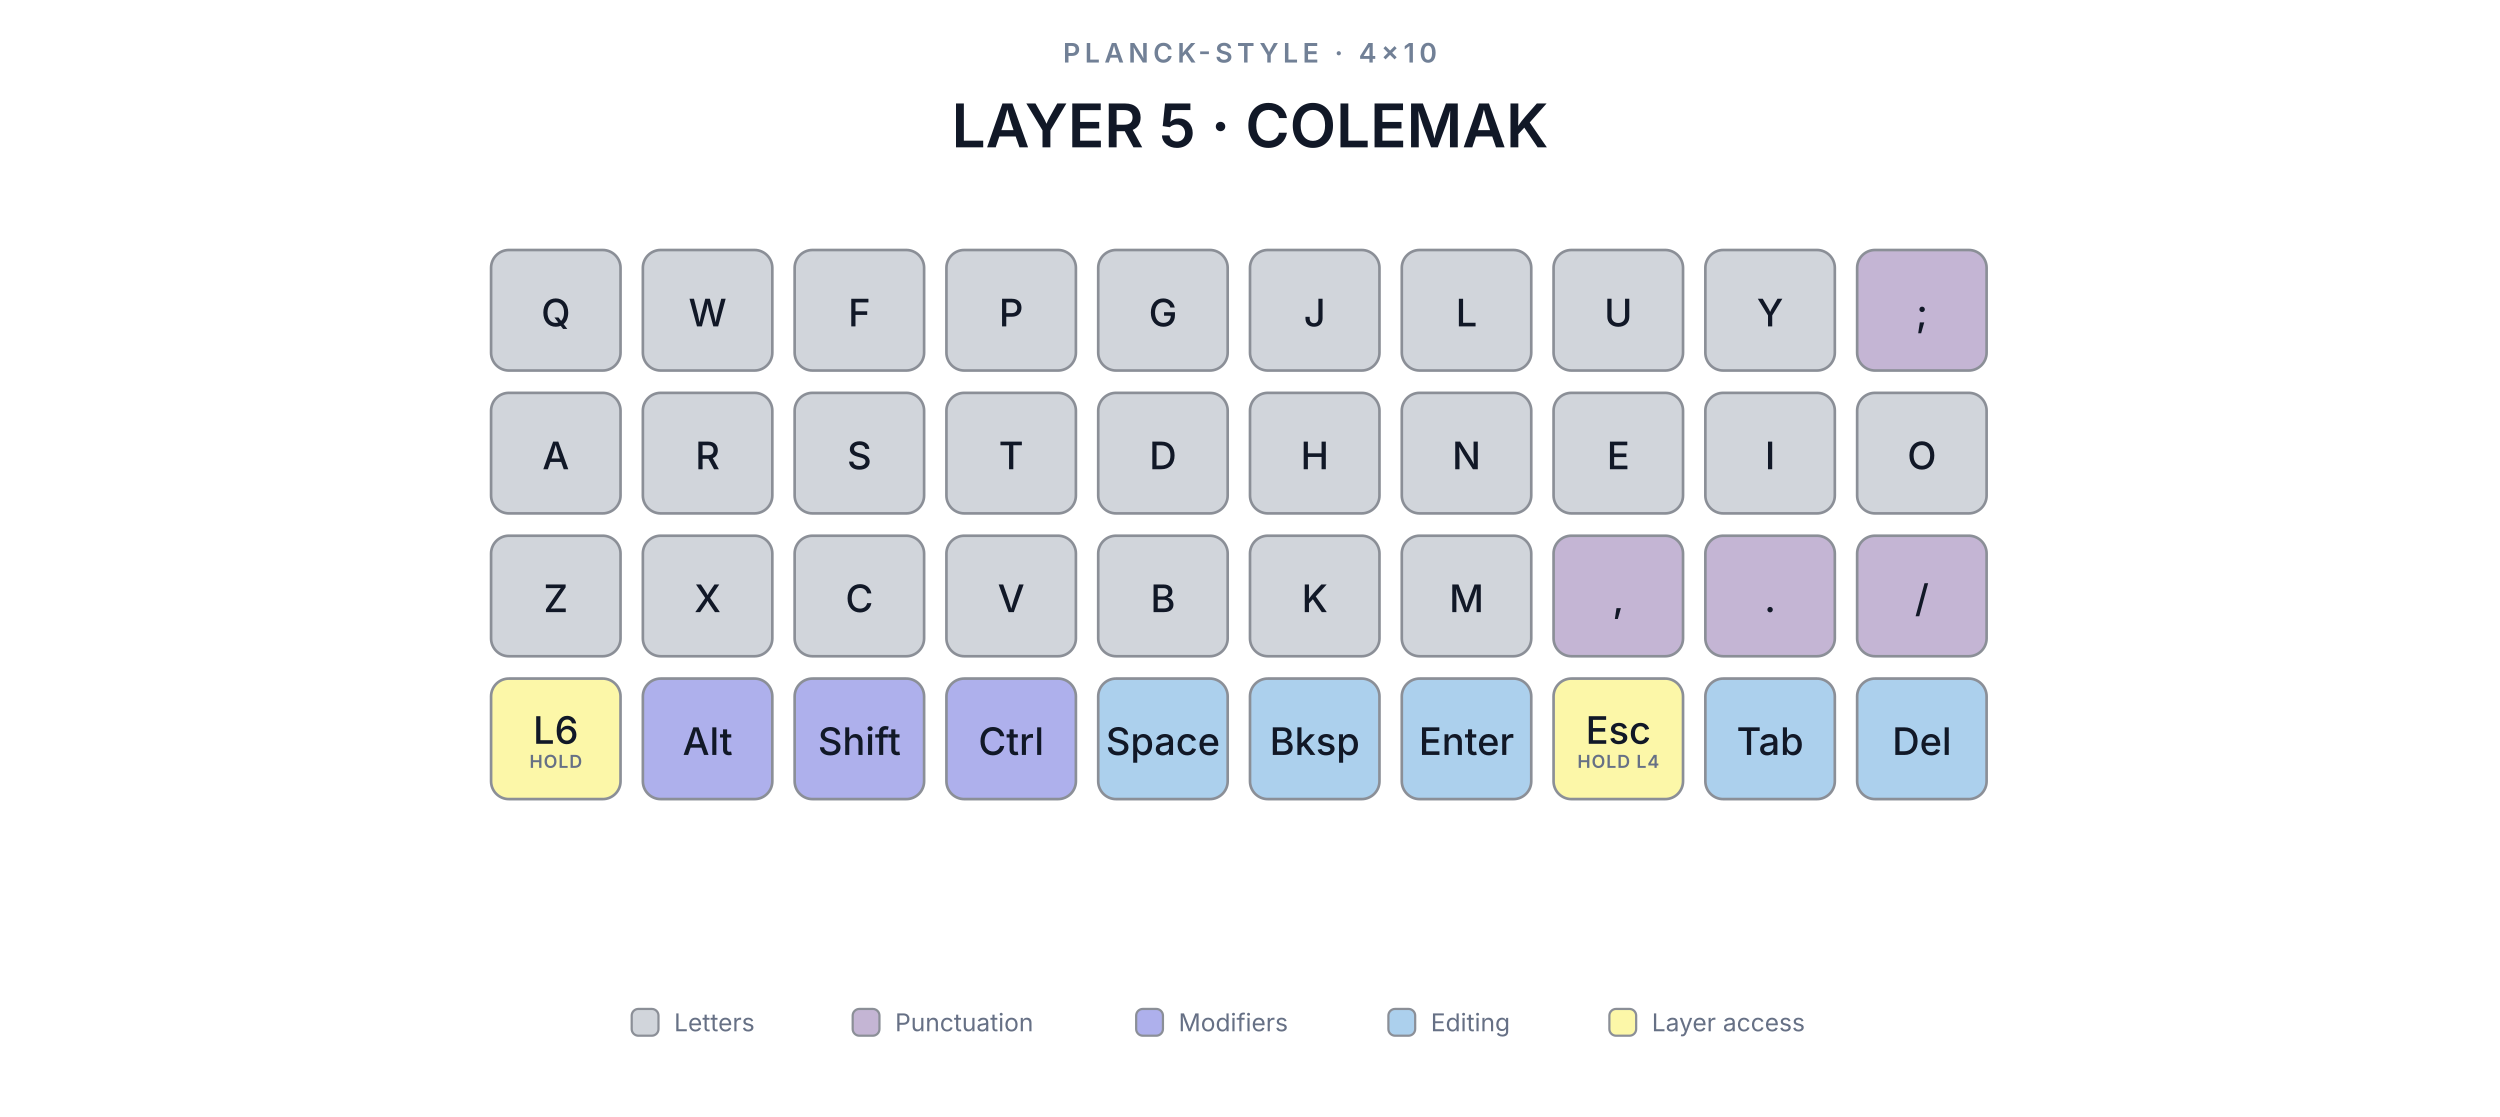
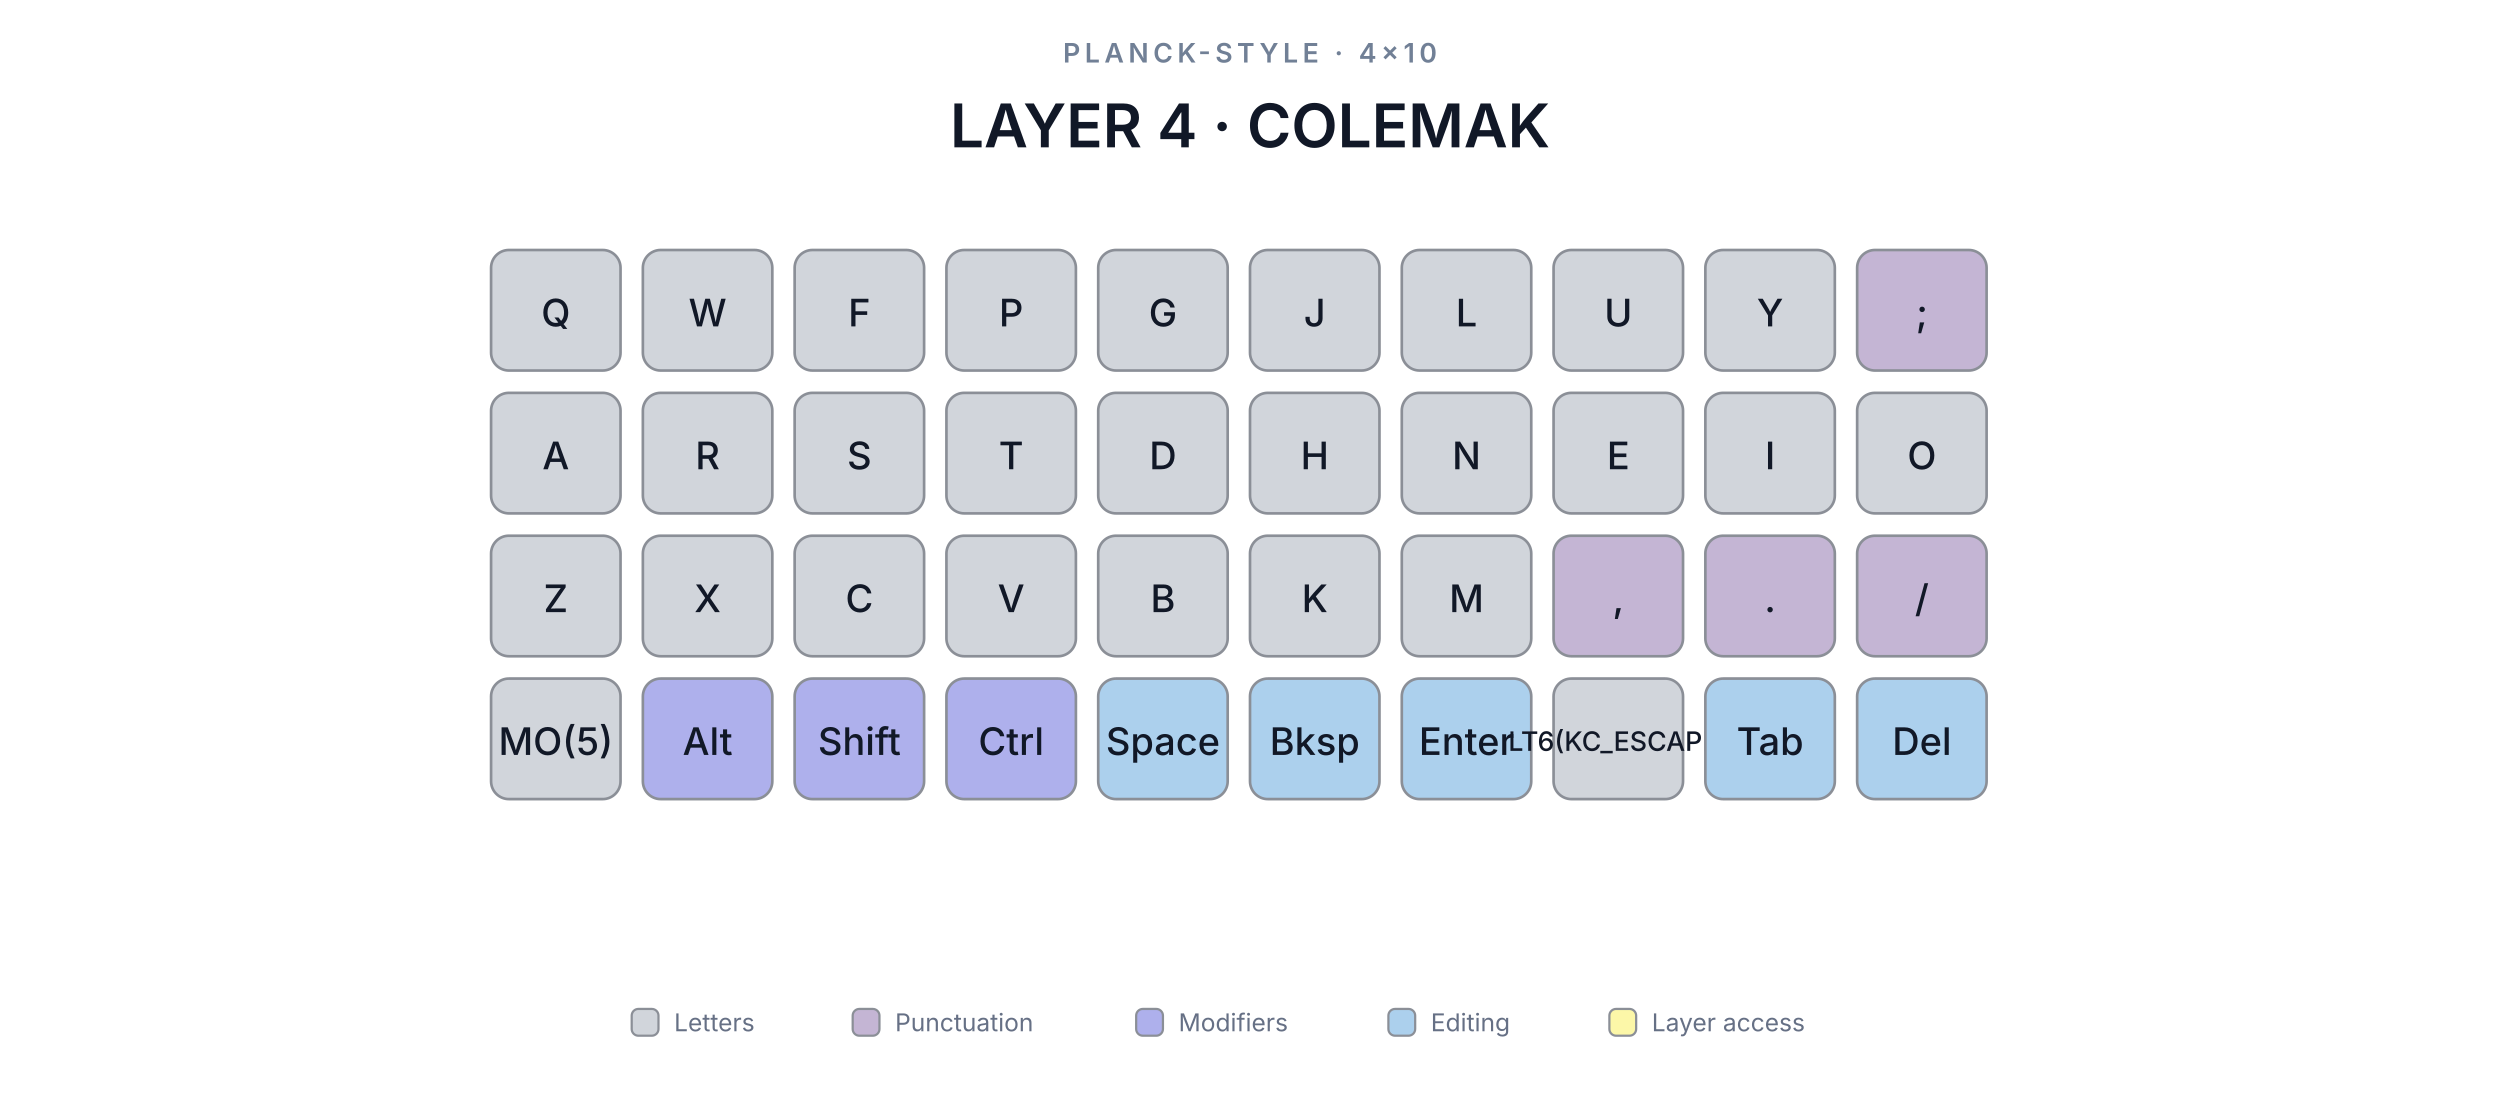
- <svg xmlns="http://www.w3.org/2000/svg" viewBox="0 0 1120 500" role="img" aria-labelledby="layer-5-title layer-5-description">
+ <svg xmlns="http://www.w3.org/2000/svg" viewBox="0 0 1120 500" role="img" aria-labelledby="layer-4-title layer-4-description">
  <style>
    text { font-family: Inter, ui-sans-serif, system-ui, -apple-system, BlinkMacSystemFont, "Segoe UI", sans-serif; fill: #111827; }
    .kicker { font-size: 12px; font-weight: 600; letter-spacing: 2px; text-anchor: middle; fill: #718096; }
    .title { font-size: 27px; font-weight: 600; text-anchor: middle; }
    .key-label { font-weight: 500; text-anchor: middle; dominant-baseline: middle; }
    .key-sub { font-size: 8px; font-weight: 600; letter-spacing: 0.4px; text-anchor: middle; fill: #667085; }
    .legend-label { font-size: 11px; fill: #667085; }
  </style>
  <text x="560" y="28" class="kicker">PLANCK-STYLE · 4×10</text>
-   <text x="560" y="66" class="title">LAYER 5 · COLEMAK</text>
+   <text x="560" y="66" class="title">LAYER 4 · COLEMAK</text>
  <rect x="220" y="112" width="58" height="54" rx="8" fill="#d1d5db" stroke="#8b8f97" stroke-width="1.2" />
  <text x="249.0" y="140.0" class="key-label" font-size="17">Q</text>
  <rect x="288" y="112" width="58" height="54" rx="8" fill="#d1d5db" stroke="#8b8f97" stroke-width="1.2" />
  <text x="317.0" y="140.0" class="key-label" font-size="17">W</text>
  <rect x="356" y="112" width="58" height="54" rx="8" fill="#d1d5db" stroke="#8b8f97" stroke-width="1.2" />
  <text x="385.0" y="140.0" class="key-label" font-size="17">F</text>
  <rect x="424" y="112" width="58" height="54" rx="8" fill="#d1d5db" stroke="#8b8f97" stroke-width="1.2" />
  <text x="453.0" y="140.0" class="key-label" font-size="17">P</text>
  <rect x="492" y="112" width="58" height="54" rx="8" fill="#d1d5db" stroke="#8b8f97" stroke-width="1.2" />
  <text x="521.0" y="140.0" class="key-label" font-size="17">G</text>
  <rect x="560" y="112" width="58" height="54" rx="8" fill="#d1d5db" stroke="#8b8f97" stroke-width="1.2" />
  <text x="589.0" y="140.0" class="key-label" font-size="17">J</text>
  <rect x="628" y="112" width="58" height="54" rx="8" fill="#d1d5db" stroke="#8b8f97" stroke-width="1.2" />
  <text x="657.0" y="140.0" class="key-label" font-size="17">L</text>
  <rect x="696" y="112" width="58" height="54" rx="8" fill="#d1d5db" stroke="#8b8f97" stroke-width="1.2" />
  <text x="725.0" y="140.0" class="key-label" font-size="17">U</text>
  <rect x="764" y="112" width="58" height="54" rx="8" fill="#d1d5db" stroke="#8b8f97" stroke-width="1.2" />
  <text x="793.0" y="140.0" class="key-label" font-size="17">Y</text>
  <rect x="832" y="112" width="58" height="54" rx="8" fill="#c4b5d4" stroke="#8b8f97" stroke-width="1.2" />
  <text x="861.0" y="140.0" class="key-label" font-size="17">;</text>
  <rect x="220" y="176" width="58" height="54" rx="8" fill="#d1d5db" stroke="#8b8f97" stroke-width="1.2" />
  <text x="249.0" y="204.0" class="key-label" font-size="17">A</text>
  <rect x="288" y="176" width="58" height="54" rx="8" fill="#d1d5db" stroke="#8b8f97" stroke-width="1.2" />
  <text x="317.0" y="204.0" class="key-label" font-size="17">R</text>
  <rect x="356" y="176" width="58" height="54" rx="8" fill="#d1d5db" stroke="#8b8f97" stroke-width="1.2" />
  <text x="385.0" y="204.0" class="key-label" font-size="17">S</text>
  <rect x="424" y="176" width="58" height="54" rx="8" fill="#d1d5db" stroke="#8b8f97" stroke-width="1.2" />
  <text x="453.0" y="204.0" class="key-label" font-size="17">T</text>
  <rect x="492" y="176" width="58" height="54" rx="8" fill="#d1d5db" stroke="#8b8f97" stroke-width="1.2" />
  <text x="521.0" y="204.0" class="key-label" font-size="17">D</text>
  <rect x="560" y="176" width="58" height="54" rx="8" fill="#d1d5db" stroke="#8b8f97" stroke-width="1.2" />
  <text x="589.0" y="204.0" class="key-label" font-size="17">H</text>
  <rect x="628" y="176" width="58" height="54" rx="8" fill="#d1d5db" stroke="#8b8f97" stroke-width="1.2" />
  <text x="657.0" y="204.0" class="key-label" font-size="17">N</text>
  <rect x="696" y="176" width="58" height="54" rx="8" fill="#d1d5db" stroke="#8b8f97" stroke-width="1.2" />
  <text x="725.0" y="204.0" class="key-label" font-size="17">E</text>
  <rect x="764" y="176" width="58" height="54" rx="8" fill="#d1d5db" stroke="#8b8f97" stroke-width="1.2" />
  <text x="793.0" y="204.0" class="key-label" font-size="17">I</text>
  <rect x="832" y="176" width="58" height="54" rx="8" fill="#d1d5db" stroke="#8b8f97" stroke-width="1.2" />
  <text x="861.0" y="204.0" class="key-label" font-size="17">O</text>
  <rect x="220" y="240" width="58" height="54" rx="8" fill="#d1d5db" stroke="#8b8f97" stroke-width="1.2" />
  <text x="249.0" y="268.0" class="key-label" font-size="17">Z</text>
  <rect x="288" y="240" width="58" height="54" rx="8" fill="#d1d5db" stroke="#8b8f97" stroke-width="1.2" />
  <text x="317.0" y="268.0" class="key-label" font-size="17">X</text>
  <rect x="356" y="240" width="58" height="54" rx="8" fill="#d1d5db" stroke="#8b8f97" stroke-width="1.2" />
  <text x="385.0" y="268.0" class="key-label" font-size="17">C</text>
  <rect x="424" y="240" width="58" height="54" rx="8" fill="#d1d5db" stroke="#8b8f97" stroke-width="1.2" />
  <text x="453.0" y="268.0" class="key-label" font-size="17">V</text>
  <rect x="492" y="240" width="58" height="54" rx="8" fill="#d1d5db" stroke="#8b8f97" stroke-width="1.2" />
  <text x="521.0" y="268.0" class="key-label" font-size="17">B</text>
  <rect x="560" y="240" width="58" height="54" rx="8" fill="#d1d5db" stroke="#8b8f97" stroke-width="1.2" />
  <text x="589.0" y="268.0" class="key-label" font-size="17">K</text>
  <rect x="628" y="240" width="58" height="54" rx="8" fill="#d1d5db" stroke="#8b8f97" stroke-width="1.2" />
  <text x="657.0" y="268.0" class="key-label" font-size="17">M</text>
  <rect x="696" y="240" width="58" height="54" rx="8" fill="#c4b5d4" stroke="#8b8f97" stroke-width="1.2" />
  <text x="725.0" y="268.0" class="key-label" font-size="17">,</text>
  <rect x="764" y="240" width="58" height="54" rx="8" fill="#c4b5d4" stroke="#8b8f97" stroke-width="1.2" />
  <text x="793.0" y="268.0" class="key-label" font-size="17">.</text>
  <rect x="832" y="240" width="58" height="54" rx="8" fill="#c4b5d4" stroke="#8b8f97" stroke-width="1.2" />
  <text x="861.0" y="268.0" class="key-label" font-size="17">/</text>
-   <rect x="220" y="304" width="58" height="54" rx="8" fill="#fcf7a8" stroke="#8b8f97" stroke-width="1.2" />
-   <text x="249.0" y="327.0" class="key-label" font-size="17">L6</text>
-   <text x="249.0" y="344.0" class="key-sub">HOLD</text>
+   <rect x="220" y="304" width="58" height="54" rx="8" fill="#d1d5db" stroke="#8b8f97" stroke-width="1.2" />
+   <text x="249.0" y="332.0" class="key-label" font-size="17">MO(5)</text>
  <rect x="288" y="304" width="58" height="54" rx="8" fill="#aeb0ec" stroke="#8b8f97" stroke-width="1.2" />
  <text x="317.0" y="332.0" class="key-label" font-size="17">Alt</text>
  <rect x="356" y="304" width="58" height="54" rx="8" fill="#aeb0ec" stroke="#8b8f97" stroke-width="1.2" />
  <text x="385.0" y="332.0" class="key-label" font-size="17">Shift</text>
  <rect x="424" y="304" width="58" height="54" rx="8" fill="#aeb0ec" stroke="#8b8f97" stroke-width="1.2" />
  <text x="453.0" y="332.0" class="key-label" font-size="17">Ctrl</text>
  <rect x="492" y="304" width="58" height="54" rx="8" fill="#acd0ed" stroke="#8b8f97" stroke-width="1.2" />
  <text x="521.0" y="332.0" class="key-label" font-size="17">Space</text>
  <rect x="560" y="304" width="58" height="54" rx="8" fill="#acd0ed" stroke="#8b8f97" stroke-width="1.2" />
  <text x="589.0" y="332.0" class="key-label" font-size="17">Bksp</text>
  <rect x="628" y="304" width="58" height="54" rx="8" fill="#acd0ed" stroke="#8b8f97" stroke-width="1.2" />
  <text x="657.0" y="332.0" class="key-label" font-size="17">Enter</text>
-   <rect x="696" y="304" width="58" height="54" rx="8" fill="#fcf7a8" stroke="#8b8f97" stroke-width="1.2" />
-   <text x="725.0" y="327.0" class="key-label" font-size="17">Esc</text>
-   <text x="725.0" y="344.0" class="key-sub">HOLD L4</text>
+   <rect x="696" y="304" width="58" height="54" rx="8" fill="#d1d5db" stroke="#8b8f97" stroke-width="1.2" />
+   <text x="725.0" y="332.0" class="key-label" font-size="12">LT6(KC_ESCAPE)</text>
  <rect x="764" y="304" width="58" height="54" rx="8" fill="#acd0ed" stroke="#8b8f97" stroke-width="1.2" />
  <text x="793.0" y="332.0" class="key-label" font-size="17">Tab</text>
  <rect x="832" y="304" width="58" height="54" rx="8" fill="#acd0ed" stroke="#8b8f97" stroke-width="1.2" />
  <text x="861.0" y="332.0" class="key-label" font-size="17">Del</text>
  <rect x="283.0" y="452" width="12" height="12" rx="3" fill="#d1d5db" stroke="#8b8f97" stroke-width="1" />
  <text x="302.0" y="462" class="legend-label">Letters</text>
  <rect x="382.0" y="452" width="12" height="12" rx="3" fill="#c4b5d4" stroke="#8b8f97" stroke-width="1" />
  <text x="401.0" y="462" class="legend-label">Punctuation</text>
  <rect x="509.0" y="452" width="12" height="12" rx="3" fill="#aeb0ec" stroke="#8b8f97" stroke-width="1" />
  <text x="528.0" y="462" class="legend-label">Modifiers</text>
  <rect x="622.0" y="452" width="12" height="12" rx="3" fill="#acd0ed" stroke="#8b8f97" stroke-width="1" />
  <text x="641.0" y="462" class="legend-label">Editing</text>
  <rect x="721.0" y="452" width="12" height="12" rx="3" fill="#fcf7a8" stroke="#8b8f97" stroke-width="1" />
  <text x="740.0" y="462" class="legend-label">Layer access</text>
</svg>
